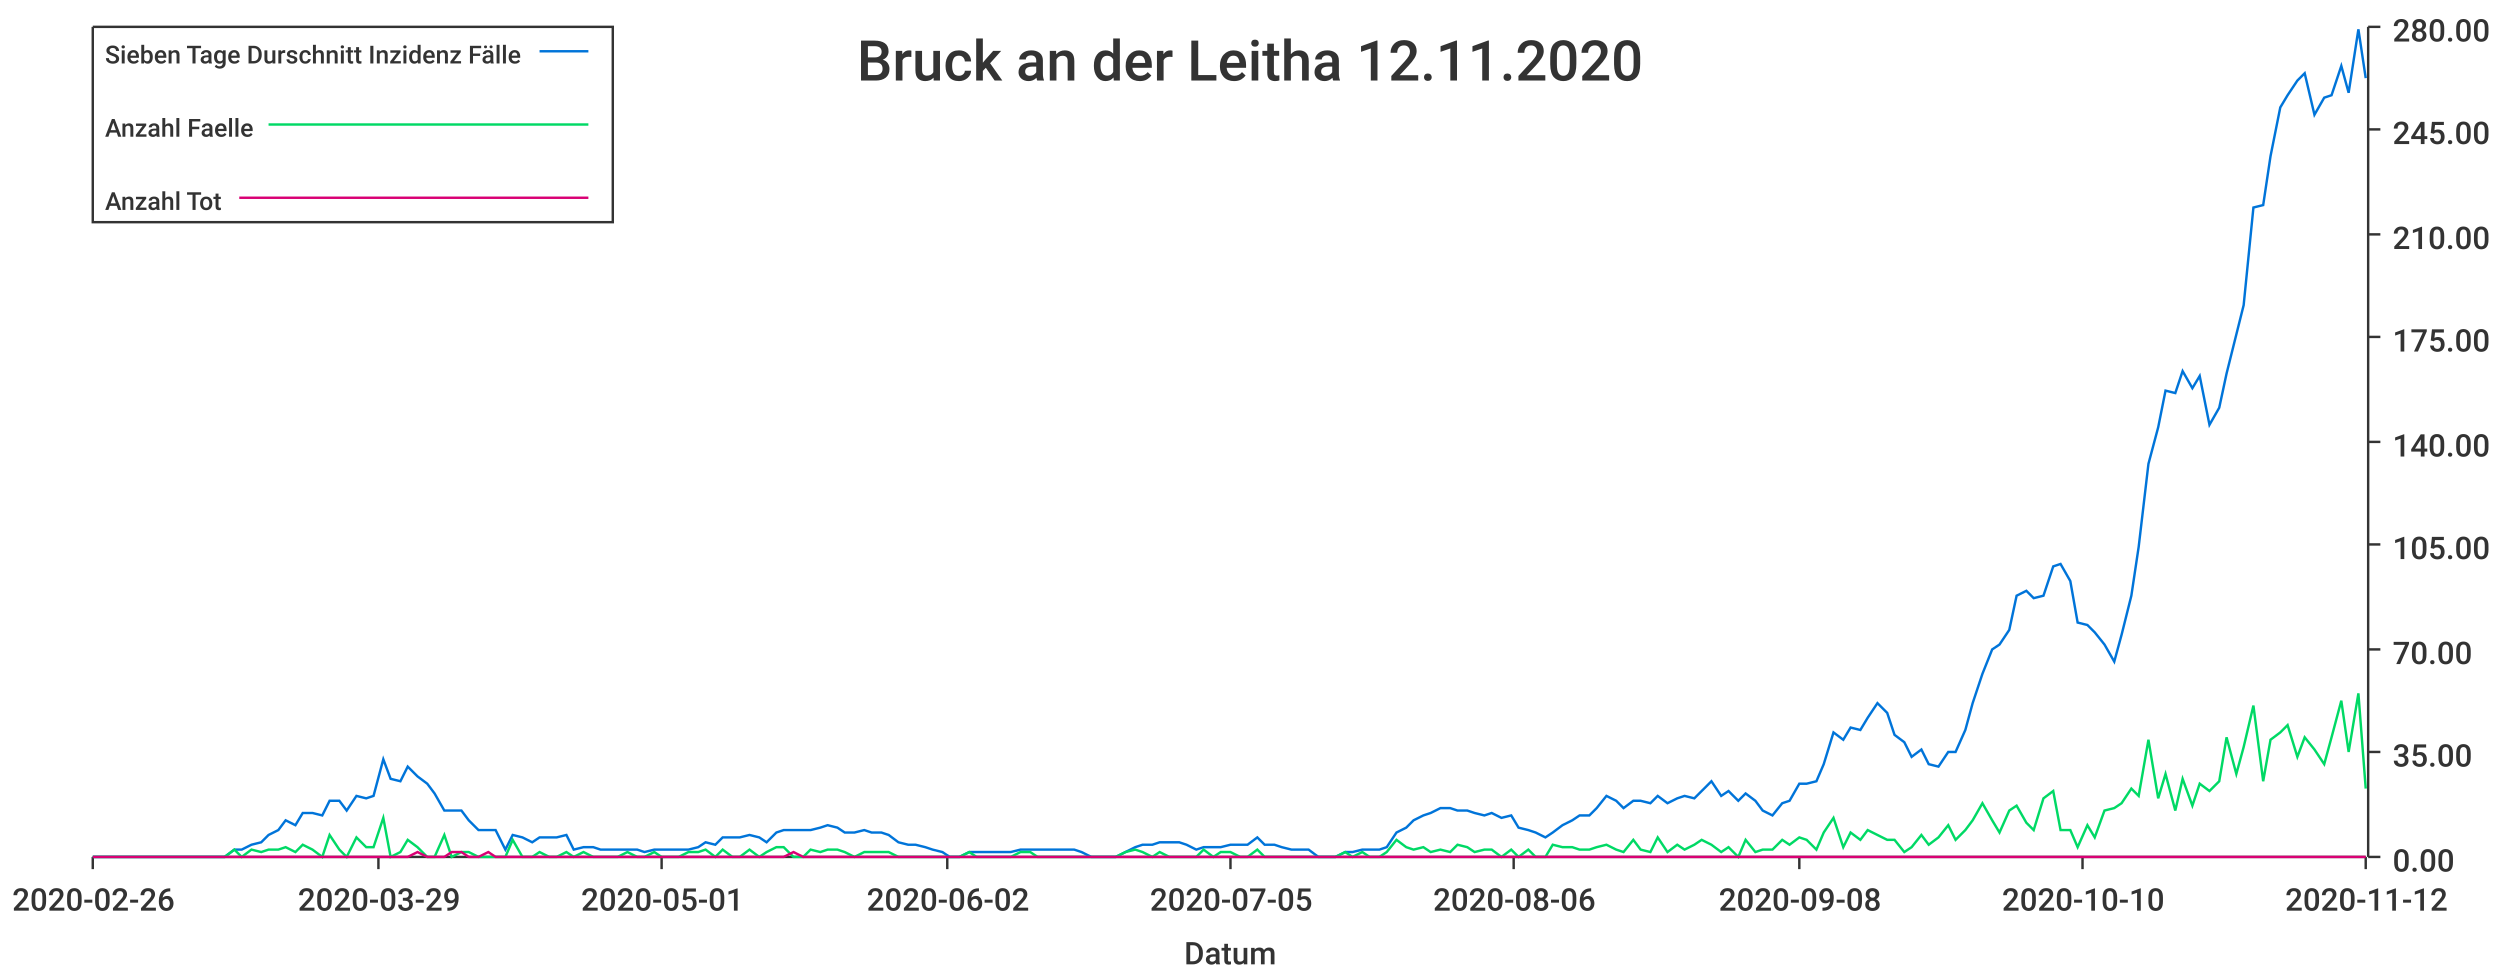
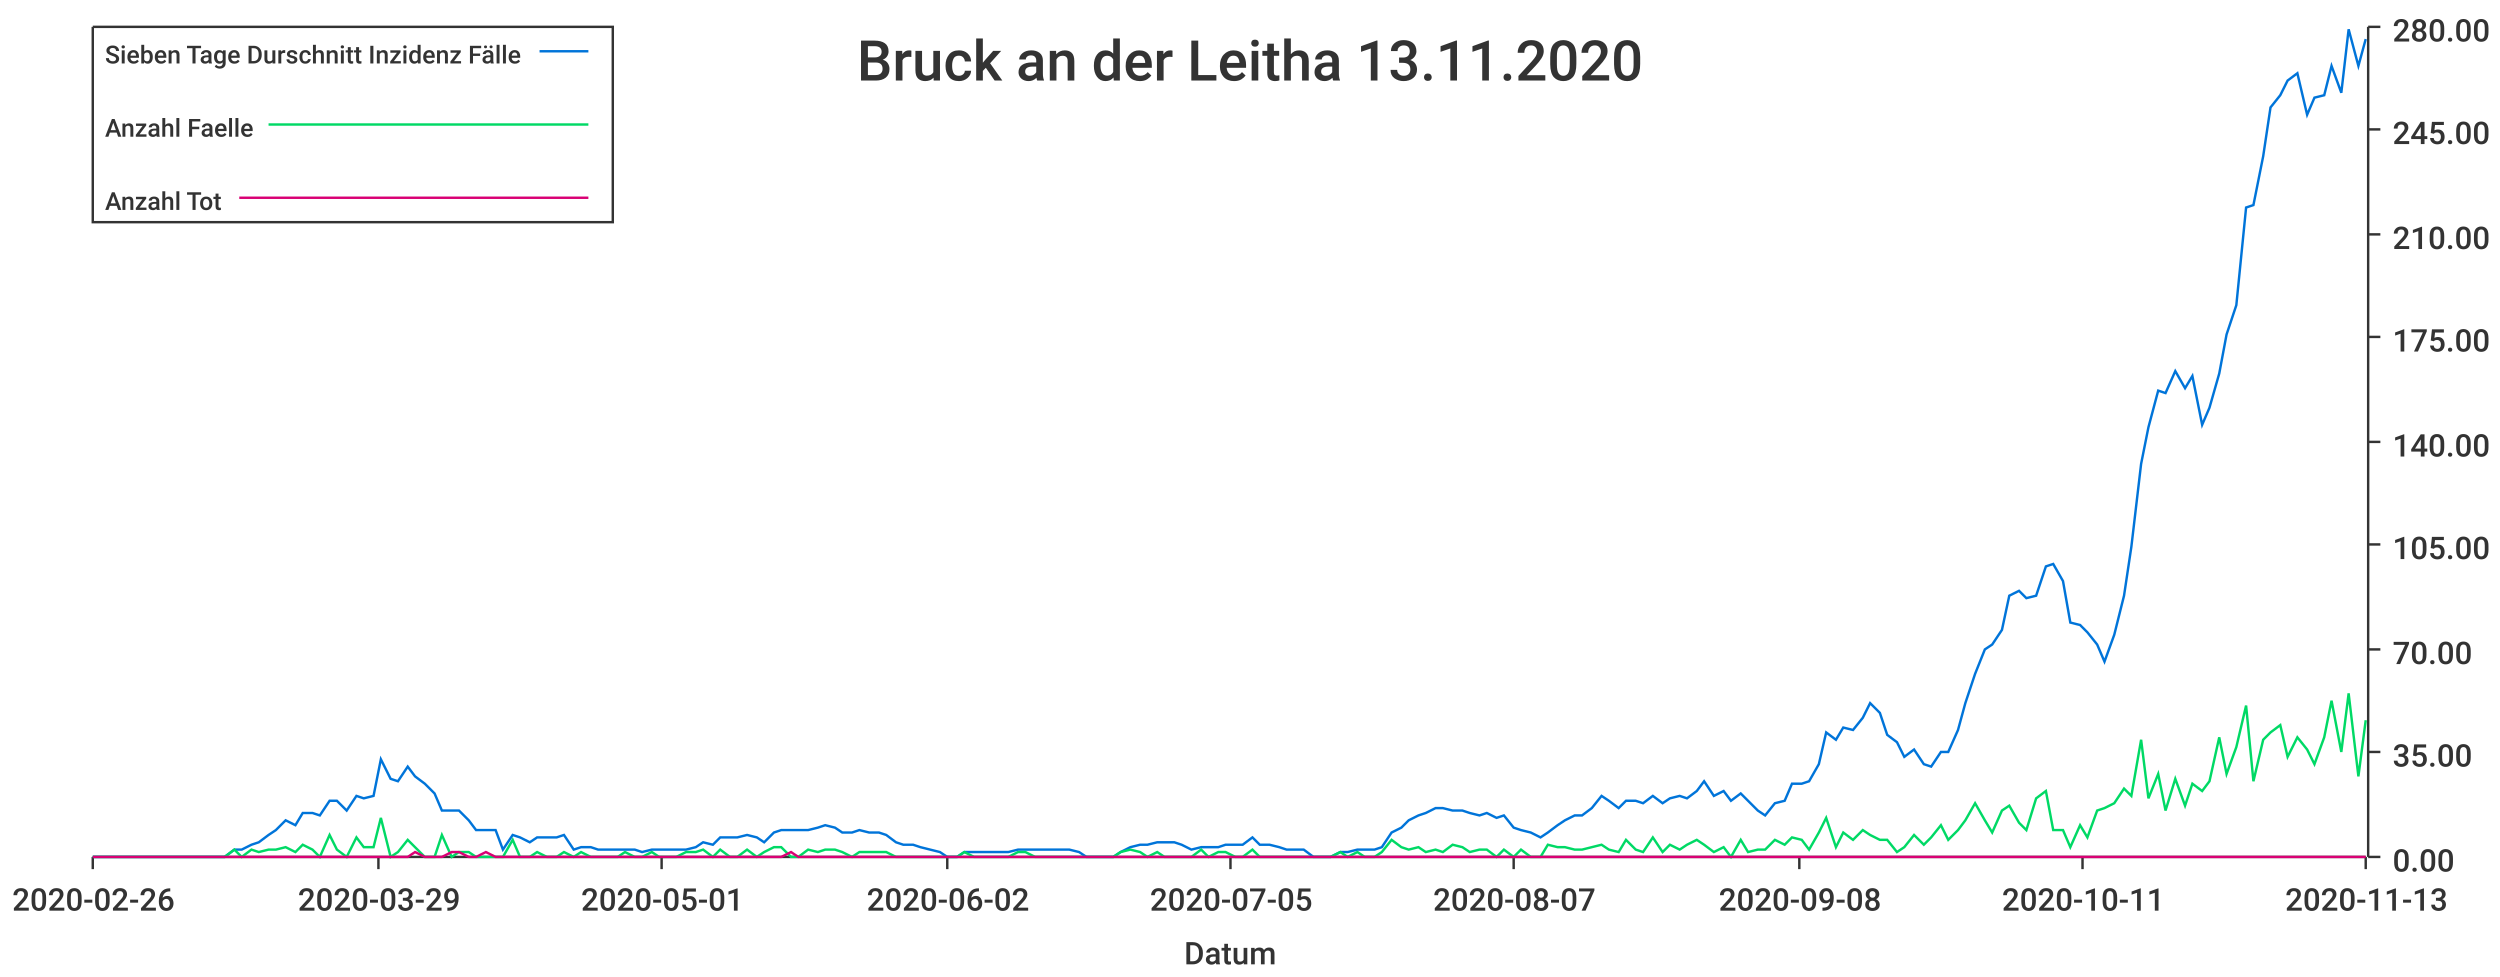
<svg xmlns="http://www.w3.org/2000/svg" width="1024" height="400">\n<path d="M 0 0 L 1024 0 L 1024 400 L 0 400 L 0 0" style="stroke-width:0;stroke:rgba(255,255,255,1.0);fill:rgba(255,255,255,1.0)" />
  <path d="M 38 11 L 969 11 L 969 351 L 38 351 L 38 11" style="stroke-width:0;stroke:rgba(255,255,255,1.0);fill:rgba(255,255,255,1.0)" />
  <path d="M 38 351 L 969 351" style="stroke-width:1;stroke:rgba(51,51,51,1.0);fill:none" />
  <path d="M 38 351 L 38 356" style="stroke-width:1;stroke:rgba(51,51,51,1.0);fill:none" />
  <text x="5" y="373" style="stroke-width:0;stroke:none;fill:rgba(51,51,51,1.0);font-size:12.8px;font-family:'Roboto Medium',sans-serif">2020-02-26</text>
  <path d="M 155 351 L 155 356" style="stroke-width:1;stroke:rgba(51,51,51,1.0);fill:none" />
  <text x="122" y="373" style="stroke-width:0;stroke:none;fill:rgba(51,51,51,1.0);font-size:12.8px;font-family:'Roboto Medium',sans-serif">2020-03-29</text>
  <path d="M 271 351 L 271 356" style="stroke-width:1;stroke:rgba(51,51,51,1.0);fill:none" />
  <text x="238" y="373" style="stroke-width:0;stroke:none;fill:rgba(51,51,51,1.0);font-size:12.8px;font-family:'Roboto Medium',sans-serif">2020-05-01</text>
  <path d="M 388 351 L 388 356" style="stroke-width:1;stroke:rgba(51,51,51,1.0);fill:none" />
  <text x="355" y="373" style="stroke-width:0;stroke:none;fill:rgba(51,51,51,1.0);font-size:12.8px;font-family:'Roboto Medium',sans-serif">2020-06-02</text>
  <path d="M 504 351 L 504 356" style="stroke-width:1;stroke:rgba(51,51,51,1.0);fill:none" />
  <text x="471" y="373" style="stroke-width:0;stroke:none;fill:rgba(51,51,51,1.0);font-size:12.8px;font-family:'Roboto Medium',sans-serif">2020-07-05</text>
  <path d="M 620 351 L 620 356" style="stroke-width:1;stroke:rgba(51,51,51,1.0);fill:none" />
-   <text x="587" y="373" style="stroke-width:0;stroke:none;fill:rgba(51,51,51,1.0);font-size:12.8px;font-family:'Roboto Medium',sans-serif">2020-08-06</text>
+   <text x="587" y="373" style="stroke-width:0;stroke:none;fill:rgba(51,51,51,1.0);font-size:12.8px;font-family:'Roboto Medium',sans-serif">2020-08-07</text>
  <path d="M 737 351 L 737 356" style="stroke-width:1;stroke:rgba(51,51,51,1.0);fill:none" />
  <text x="704" y="373" style="stroke-width:0;stroke:none;fill:rgba(51,51,51,1.0);font-size:12.8px;font-family:'Roboto Medium',sans-serif">2020-09-08</text>
  <path d="M 853 351 L 853 356" style="stroke-width:1;stroke:rgba(51,51,51,1.0);fill:none" />
-   <text x="820" y="373" style="stroke-width:0;stroke:none;fill:rgba(51,51,51,1.0);font-size:12.8px;font-family:'Roboto Medium',sans-serif">2020-10-10</text>
+   <text x="820" y="373" style="stroke-width:0;stroke:none;fill:rgba(51,51,51,1.0);font-size:12.8px;font-family:'Roboto Medium',sans-serif">2020-10-11</text>
  <path d="M 969 351 L 969 356" style="stroke-width:1;stroke:rgba(51,51,51,1.0);fill:none" />
-   <text x="936" y="373" style="stroke-width:0;stroke:none;fill:rgba(51,51,51,1.0);font-size:12.8px;font-family:'Roboto Medium',sans-serif">2020-11-12</text>
+   <text x="936" y="373" style="stroke-width:0;stroke:none;fill:rgba(51,51,51,1.0);font-size:12.8px;font-family:'Roboto Medium',sans-serif">2020-11-13</text>
  <text x="485" y="395" style="stroke-width:0;stroke:none;fill:rgba(51,51,51,1.0);font-size:12.8px;font-family:'Roboto Medium',sans-serif">Datum</text>
  <path d="M 970 351 L 970 11" style="stroke-width:1;stroke:rgba(51,51,51,1.0);fill:none" />
  <path d="M 970 351 L 975 351" style="stroke-width:1;stroke:rgba(51,51,51,1.0);fill:none" />
  <text x="980" y="357" style="stroke-width:0;stroke:none;fill:rgba(51,51,51,1.0);font-size:12.8px;font-family:'Roboto Medium',sans-serif">0.00</text>
  <path d="M 970 308 L 975 308" style="stroke-width:1;stroke:rgba(51,51,51,1.0);fill:none" />
  <text x="980" y="314" style="stroke-width:0;stroke:none;fill:rgba(51,51,51,1.0);font-size:12.8px;font-family:'Roboto Medium',sans-serif">35.00</text>
  <path d="M 970 266 L 975 266" style="stroke-width:1;stroke:rgba(51,51,51,1.0);fill:none" />
  <text x="980" y="272" style="stroke-width:0;stroke:none;fill:rgba(51,51,51,1.0);font-size:12.8px;font-family:'Roboto Medium',sans-serif">70.00</text>
  <path d="M 970 223 L 975 223" style="stroke-width:1;stroke:rgba(51,51,51,1.0);fill:none" />
  <text x="980" y="229" style="stroke-width:0;stroke:none;fill:rgba(51,51,51,1.0);font-size:12.8px;font-family:'Roboto Medium',sans-serif">105.00</text>
  <path d="M 970 181 L 975 181" style="stroke-width:1;stroke:rgba(51,51,51,1.0);fill:none" />
  <text x="980" y="187" style="stroke-width:0;stroke:none;fill:rgba(51,51,51,1.0);font-size:12.8px;font-family:'Roboto Medium',sans-serif">140.00</text>
  <path d="M 970 138 L 975 138" style="stroke-width:1;stroke:rgba(51,51,51,1.0);fill:none" />
  <text x="980" y="144" style="stroke-width:0;stroke:none;fill:rgba(51,51,51,1.0);font-size:12.8px;font-family:'Roboto Medium',sans-serif">175.00</text>
  <path d="M 970 96 L 975 96" style="stroke-width:1;stroke:rgba(51,51,51,1.0);fill:none" />
  <text x="980" y="102" style="stroke-width:0;stroke:none;fill:rgba(51,51,51,1.0);font-size:12.8px;font-family:'Roboto Medium',sans-serif">210.00</text>
  <path d="M 970 53 L 975 53" style="stroke-width:1;stroke:rgba(51,51,51,1.0);fill:none" />
  <text x="980" y="59" style="stroke-width:0;stroke:none;fill:rgba(51,51,51,1.0);font-size:12.8px;font-family:'Roboto Medium',sans-serif">245.00</text>
  <path d="M 970 11 L 975 11" style="stroke-width:1;stroke:rgba(51,51,51,1.0);fill:none" />
  <text x="980" y="17" style="stroke-width:0;stroke:none;fill:rgba(51,51,51,1.0);font-size:12.8px;font-family:'Roboto Medium',sans-serif">280.00</text>
-   <path d="M 38 351 L 42 351 L 46 351 L 49 351 L 53 351 L 56 351 L 60 351 L 64 351 L 67 351 L 71 351 L 74 351 L 78 351 L 81 351 L 85 351 L 89 351 L 92 351 L 96 348 L 99 348 L 103 346 L 107 345 L 110 342 L 114 340 L 117 336 L 121 338 L 124 333 L 128 333 L 132 334 L 135 328 L 139 328 L 142 332 L 146 326 L 150 327 L 153 326 L 157 311 L 160 319 L 164 320 L 167 314 L 171 318 L 175 321 L 178 325 L 182 332 L 185 332 L 189 332 L 192 336 L 196 340 L 200 340 L 203 340 L 207 348 L 210 342 L 214 343 L 218 345 L 221 343 L 225 343 L 228 343 L 232 342 L 235 348 L 239 347 L 243 347 L 246 348 L 250 348 L 253 348 L 257 348 L 261 348 L 264 349 L 268 348 L 271 348 L 275 348 L 278 348 L 282 348 L 286 347 L 289 345 L 293 346 L 296 343 L 300 343 L 303 343 L 307 342 L 311 343 L 314 345 L 318 341 L 321 340 L 325 340 L 329 340 L 332 340 L 336 339 L 339 338 L 343 339 L 346 341 L 350 341 L 354 340 L 357 341 L 361 341 L 364 342 L 368 345 L 372 346 L 375 346 L 379 347 L 382 348 L 386 349 L 389 351 L 393 351 L 397 349 L 400 349 L 404 349 L 407 349 L 411 349 L 414 349 L 418 348 L 422 348 L 425 348 L 429 348 L 432 348 L 436 348 L 440 348 L 443 349 L 447 351 L 450 351 L 454 351 L 457 351 L 461 349 L 465 347 L 468 346 L 472 346 L 475 345 L 479 345 L 483 345 L 486 346 L 490 348 L 493 347 L 497 347 L 500 347 L 504 346 L 508 346 L 511 346 L 515 343 L 518 346 L 522 346 L 525 347 L 529 348 L 533 348 L 536 348 L 540 351 L 543 351 L 547 351 L 551 349 L 554 349 L 558 348 L 561 348 L 565 348 L 568 347 L 572 341 L 576 339 L 579 336 L 583 334 L 586 333 L 590 331 L 594 331 L 597 332 L 601 332 L 604 333 L 608 334 L 611 333 L 615 335 L 619 334 L 622 339 L 626 340 L 629 341 L 633 343 L 636 341 L 640 338 L 644 336 L 647 334 L 651 334 L 654 331 L 658 326 L 662 328 L 665 331 L 669 328 L 672 328 L 676 329 L 679 326 L 683 329 L 687 327 L 690 326 L 694 327 L 697 324 L 701 320 L 705 326 L 708 324 L 712 328 L 715 325 L 719 328 L 722 332 L 726 334 L 730 329 L 733 328 L 737 321 L 740 321 L 744 320 L 747 313 L 751 300 L 755 303 L 758 298 L 762 299 L 765 294 L 769 288 L 773 292 L 776 301 L 780 304 L 783 310 L 787 307 L 790 313 L 794 314 L 798 308 L 801 308 L 805 299 L 808 288 L 812 276 L 816 266 L 819 264 L 823 258 L 826 244 L 830 242 L 833 245 L 837 244 L 841 232 L 844 231 L 848 238 L 851 255 L 855 256 L 858 259 L 862 264 L 866 271 L 869 260 L 873 244 L 876 224 L 880 190 L 884 175 L 887 160 L 891 161 L 894 152 L 898 159 L 901 154 L 905 174 L 909 167 L 912 153 L 916 137 L 919 125 L 923 85 L 927 84 L 930 64 L 934 44 L 937 39 L 941 33 L 944 30 L 948 47 L 952 40 L 955 39 L 959 27 L 962 38 L 966 12 L 969 32" style="stroke-width:1;stroke:rgba(0,116,217,1.0);fill:none" />
-   <path d="M 38 351 L 42 351 L 46 351 L 49 351 L 53 351 L 56 351 L 60 351 L 64 351 L 67 351 L 71 351 L 74 351 L 78 351 L 81 351 L 85 351 L 89 351 L 92 351 L 96 348 L 99 351 L 103 348 L 107 349 L 110 348 L 114 348 L 117 347 L 121 349 L 124 346 L 128 348 L 132 351 L 135 342 L 139 348 L 142 351 L 146 343 L 150 347 L 153 347 L 157 335 L 160 351 L 164 349 L 167 344 L 171 347 L 175 351 L 178 351 L 182 342 L 185 351 L 189 349 L 192 349 L 196 351 L 200 351 L 203 351 L 207 351 L 210 344 L 214 351 L 218 351 L 221 349 L 225 351 L 228 351 L 232 349 L 235 351 L 239 349 L 243 351 L 246 351 L 250 351 L 253 351 L 257 349 L 261 351 L 264 351 L 268 349 L 271 351 L 275 351 L 278 351 L 282 349 L 286 349 L 289 348 L 293 351 L 296 348 L 300 351 L 303 351 L 307 348 L 311 351 L 314 349 L 318 347 L 321 347 L 325 351 L 329 351 L 332 348 L 336 349 L 339 348 L 343 348 L 346 349 L 350 351 L 354 349 L 357 349 L 361 349 L 364 349 L 368 351 L 372 351 L 375 351 L 379 351 L 382 351 L 386 351 L 389 351 L 393 351 L 397 349 L 400 351 L 404 351 L 407 351 L 411 351 L 414 351 L 418 349 L 422 349 L 425 351 L 429 351 L 432 351 L 436 351 L 440 351 L 443 351 L 447 351 L 450 351 L 454 351 L 457 351 L 461 349 L 465 348 L 468 349 L 472 351 L 475 349 L 479 351 L 483 351 L 486 351 L 490 351 L 493 348 L 497 351 L 500 349 L 504 349 L 508 351 L 511 351 L 515 348 L 518 351 L 522 351 L 525 351 L 529 351 L 533 351 L 536 351 L 540 351 L 543 351 L 547 351 L 551 349 L 554 351 L 558 349 L 561 351 L 565 351 L 568 349 L 572 344 L 576 347 L 579 348 L 583 347 L 586 349 L 590 348 L 594 349 L 597 346 L 601 347 L 604 349 L 608 348 L 611 348 L 615 351 L 619 348 L 622 351 L 626 348 L 629 351 L 633 351 L 636 346 L 640 347 L 644 347 L 647 348 L 651 348 L 654 347 L 658 346 L 662 348 L 665 349 L 669 344 L 672 348 L 676 349 L 679 343 L 683 349 L 687 346 L 690 348 L 694 346 L 697 344 L 701 346 L 705 349 L 708 347 L 712 351 L 715 344 L 719 349 L 722 348 L 726 348 L 730 344 L 733 346 L 737 343 L 740 344 L 744 348 L 747 341 L 751 335 L 755 347 L 758 341 L 762 344 L 765 340 L 769 342 L 773 344 L 776 344 L 780 349 L 783 347 L 787 342 L 790 346 L 794 343 L 798 338 L 801 344 L 805 340 L 808 336 L 812 329 L 816 336 L 819 341 L 823 332 L 826 330 L 830 337 L 833 340 L 837 327 L 841 324 L 844 340 L 848 340 L 851 347 L 855 338 L 858 343 L 862 332 L 866 331 L 869 329 L 873 323 L 876 326 L 880 303 L 884 327 L 887 317 L 891 332 L 894 319 L 898 330 L 901 321 L 905 324 L 909 320 L 912 302 L 916 317 L 919 306 L 923 289 L 927 320 L 930 303 L 934 300 L 937 297 L 941 310 L 944 302 L 948 307 L 952 313 L 955 302 L 959 287 L 962 308 L 966 284 L 969 323" style="stroke-width:1;stroke:rgba(0,217,101,1.0);fill:none" />
-   <path d="M 38 351 L 42 351 L 46 351 L 49 351 L 53 351 L 56 351 L 60 351 L 64 351 L 67 351 L 71 351 L 74 351 L 78 351 L 81 351 L 85 351 L 89 351 L 92 351 L 96 351 L 99 351 L 103 351 L 107 351 L 110 351 L 114 351 L 117 351 L 121 351 L 124 351 L 128 351 L 132 351 L 135 351 L 139 351 L 142 351 L 146 351 L 150 351 L 153 351 L 157 351 L 160 351 L 164 351 L 167 351 L 171 349 L 175 351 L 178 351 L 182 351 L 185 349 L 189 349 L 192 351 L 196 351 L 200 349 L 203 351 L 207 351 L 210 351 L 214 351 L 218 351 L 221 351 L 225 351 L 228 351 L 232 351 L 235 351 L 239 351 L 243 351 L 246 351 L 250 351 L 253 351 L 257 351 L 261 351 L 264 351 L 268 351 L 271 351 L 275 351 L 278 351 L 282 351 L 286 351 L 289 351 L 293 351 L 296 351 L 300 351 L 303 351 L 307 351 L 311 351 L 314 351 L 318 351 L 321 351 L 325 349 L 329 351 L 332 351 L 336 351 L 339 351 L 343 351 L 346 351 L 350 351 L 354 351 L 357 351 L 361 351 L 364 351 L 368 351 L 372 351 L 375 351 L 379 351 L 382 351 L 386 351 L 389 351 L 393 351 L 397 351 L 400 351 L 404 351 L 407 351 L 411 351 L 414 351 L 418 351 L 422 351 L 425 351 L 429 351 L 432 351 L 436 351 L 440 351 L 443 351 L 447 351 L 450 351 L 454 351 L 457 351 L 461 351 L 465 351 L 468 351 L 472 351 L 475 351 L 479 351 L 483 351 L 486 351 L 490 351 L 493 351 L 497 351 L 500 351 L 504 351 L 508 351 L 511 351 L 515 351 L 518 351 L 522 351 L 525 351 L 529 351 L 533 351 L 536 351 L 540 351 L 543 351 L 547 351 L 551 351 L 554 351 L 558 351 L 561 351 L 565 351 L 568 351 L 572 351 L 576 351 L 579 351 L 583 351 L 586 351 L 590 351 L 594 351 L 597 351 L 601 351 L 604 351 L 608 351 L 611 351 L 615 351 L 619 351 L 622 351 L 626 351 L 629 351 L 633 351 L 636 351 L 640 351 L 644 351 L 647 351 L 651 351 L 654 351 L 658 351 L 662 351 L 665 351 L 669 351 L 672 351 L 676 351 L 679 351 L 683 351 L 687 351 L 690 351 L 694 351 L 697 351 L 701 351 L 705 351 L 708 351 L 712 351 L 715 351 L 719 351 L 722 351 L 726 351 L 730 351 L 733 351 L 737 351 L 740 351 L 744 351 L 747 351 L 751 351 L 755 351 L 758 351 L 762 351 L 765 351 L 769 351 L 773 351 L 776 351 L 780 351 L 783 351 L 787 351 L 790 351 L 794 351 L 798 351 L 801 351 L 805 351 L 808 351 L 812 351 L 816 351 L 819 351 L 823 351 L 826 351 L 830 351 L 833 351 L 837 351 L 841 351 L 844 351 L 848 351 L 851 351 L 855 351 L 858 351 L 862 351 L 866 351 L 869 351 L 873 351 L 876 351 L 880 351 L 884 351 L 887 351 L 891 351 L 894 351 L 898 351 L 901 351 L 905 351 L 909 351 L 912 351 L 916 351 L 919 351 L 923 351 L 927 351 L 930 351 L 934 351 L 937 351 L 941 351 L 944 351 L 948 351 L 952 351 L 955 351 L 959 351 L 962 351 L 966 351 L 969 351" style="stroke-width:1;stroke:rgba(217,0,116,1.0);fill:none" />
-   <text x="351" y="33" style="stroke-width:0;stroke:none;fill:rgba(51,51,51,1.0);font-size:23.0px;font-family:'Roboto Medium',sans-serif">Bruck an der Leitha 12.11.2020</text>
+   <path d="M 38 351 L 42 351 L 46 351 L 49 351 L 53 351 L 56 351 L 60 351 L 63 351 L 67 351 L 71 351 L 74 351 L 78 351 L 81 351 L 85 351 L 88 351 L 92 351 L 96 348 L 99 348 L 103 346 L 106 345 L 110 342 L 113 340 L 117 336 L 121 338 L 124 333 L 128 333 L 131 334 L 135 328 L 138 328 L 142 332 L 146 326 L 149 327 L 153 326 L 156 311 L 160 319 L 163 320 L 167 314 L 170 318 L 174 321 L 178 325 L 181 332 L 185 332 L 188 332 L 192 336 L 195 340 L 199 340 L 203 340 L 206 348 L 210 342 L 213 343 L 217 345 L 220 343 L 224 343 L 228 343 L 231 342 L 235 348 L 238 347 L 242 347 L 245 348 L 249 348 L 253 348 L 256 348 L 260 348 L 263 349 L 267 348 L 270 348 L 274 348 L 277 348 L 281 348 L 285 347 L 288 345 L 292 346 L 295 343 L 299 343 L 302 343 L 306 342 L 310 343 L 313 345 L 317 341 L 320 340 L 324 340 L 327 340 L 331 340 L 335 339 L 338 338 L 342 339 L 345 341 L 349 341 L 352 340 L 356 341 L 360 341 L 363 342 L 367 345 L 370 346 L 374 346 L 377 347 L 381 348 L 385 349 L 388 351 L 392 351 L 395 349 L 399 349 L 402 349 L 406 349 L 409 349 L 413 349 L 417 348 L 420 348 L 424 348 L 427 348 L 431 348 L 434 348 L 438 348 L 442 349 L 445 351 L 449 351 L 452 351 L 456 351 L 459 349 L 463 347 L 467 346 L 470 346 L 474 345 L 477 345 L 481 345 L 484 346 L 488 348 L 492 347 L 495 347 L 499 347 L 502 346 L 506 346 L 509 346 L 513 343 L 516 346 L 520 346 L 524 347 L 527 348 L 531 348 L 534 348 L 538 351 L 541 351 L 545 351 L 549 349 L 552 349 L 556 348 L 559 348 L 563 348 L 566 347 L 570 341 L 574 339 L 577 336 L 581 334 L 584 333 L 588 331 L 591 331 L 595 332 L 599 332 L 602 333 L 606 334 L 609 333 L 613 335 L 616 334 L 620 339 L 623 340 L 627 341 L 631 343 L 634 341 L 638 338 L 641 336 L 645 334 L 648 334 L 652 331 L 656 326 L 659 328 L 663 331 L 666 328 L 670 328 L 673 329 L 677 326 L 681 329 L 684 327 L 688 326 L 691 327 L 695 324 L 698 320 L 702 326 L 706 324 L 709 328 L 713 325 L 716 328 L 720 332 L 723 334 L 727 329 L 731 328 L 734 321 L 738 321 L 741 320 L 745 313 L 748 300 L 752 303 L 755 298 L 759 299 L 763 294 L 766 288 L 770 292 L 773 301 L 777 304 L 780 310 L 784 307 L 788 313 L 791 314 L 795 308 L 798 308 L 802 299 L 805 288 L 809 276 L 813 266 L 816 264 L 820 258 L 823 244 L 827 242 L 830 245 L 834 244 L 838 232 L 841 231 L 845 238 L 848 255 L 852 256 L 855 259 L 859 264 L 862 271 L 866 260 L 870 244 L 873 224 L 877 190 L 880 175 L 884 160 L 887 161 L 891 152 L 895 159 L 898 154 L 902 174 L 905 167 L 909 153 L 912 137 L 916 125 L 920 85 L 923 84 L 927 64 L 930 44 L 934 39 L 937 33 L 941 30 L 945 47 L 948 40 L 952 39 L 955 27 L 959 38 L 962 12 L 966 27 L 969 16" style="stroke-width:1;stroke:rgba(0,116,217,1.0);fill:none" />
+   <path d="M 38 351 L 42 351 L 46 351 L 49 351 L 53 351 L 56 351 L 60 351 L 63 351 L 67 351 L 71 351 L 74 351 L 78 351 L 81 351 L 85 351 L 88 351 L 92 351 L 96 348 L 99 351 L 103 348 L 106 349 L 110 348 L 113 348 L 117 347 L 121 349 L 124 346 L 128 348 L 131 351 L 135 342 L 138 348 L 142 351 L 146 343 L 149 347 L 153 347 L 156 335 L 160 351 L 163 349 L 167 344 L 170 347 L 174 351 L 178 351 L 181 342 L 185 351 L 188 349 L 192 349 L 195 351 L 199 351 L 203 351 L 206 351 L 210 344 L 213 351 L 217 351 L 220 349 L 224 351 L 228 351 L 231 349 L 235 351 L 238 349 L 242 351 L 245 351 L 249 351 L 253 351 L 256 349 L 260 351 L 263 351 L 267 349 L 270 351 L 274 351 L 277 351 L 281 349 L 285 349 L 288 348 L 292 351 L 295 348 L 299 351 L 302 351 L 306 348 L 310 351 L 313 349 L 317 347 L 320 347 L 324 351 L 327 351 L 331 348 L 335 349 L 338 348 L 342 348 L 345 349 L 349 351 L 352 349 L 356 349 L 360 349 L 363 349 L 367 351 L 370 351 L 374 351 L 377 351 L 381 351 L 385 351 L 388 351 L 392 351 L 395 349 L 399 351 L 402 351 L 406 351 L 409 351 L 413 351 L 417 349 L 420 349 L 424 351 L 427 351 L 431 351 L 434 351 L 438 351 L 442 351 L 445 351 L 449 351 L 452 351 L 456 351 L 459 349 L 463 348 L 467 349 L 470 351 L 474 349 L 477 351 L 481 351 L 484 351 L 488 351 L 492 348 L 495 351 L 499 349 L 502 349 L 506 351 L 509 351 L 513 348 L 516 351 L 520 351 L 524 351 L 527 351 L 531 351 L 534 351 L 538 351 L 541 351 L 545 351 L 549 349 L 552 351 L 556 349 L 559 351 L 563 351 L 566 349 L 570 344 L 574 347 L 577 348 L 581 347 L 584 349 L 588 348 L 591 349 L 595 346 L 599 347 L 602 349 L 606 348 L 609 348 L 613 351 L 616 348 L 620 351 L 623 348 L 627 351 L 631 351 L 634 346 L 638 347 L 641 347 L 645 348 L 648 348 L 652 347 L 656 346 L 659 348 L 663 349 L 666 344 L 670 348 L 673 349 L 677 343 L 681 349 L 684 346 L 688 348 L 691 346 L 695 344 L 698 346 L 702 349 L 706 347 L 709 351 L 713 344 L 716 349 L 720 348 L 723 348 L 727 344 L 731 346 L 734 343 L 738 344 L 741 348 L 745 341 L 748 335 L 752 347 L 755 341 L 759 344 L 763 340 L 766 342 L 770 344 L 773 344 L 777 349 L 780 347 L 784 342 L 788 346 L 791 343 L 795 338 L 798 344 L 802 340 L 805 336 L 809 329 L 813 336 L 816 341 L 820 332 L 823 330 L 827 337 L 830 340 L 834 327 L 838 324 L 841 340 L 845 340 L 848 347 L 852 338 L 855 343 L 859 332 L 862 331 L 866 329 L 870 323 L 873 326 L 877 303 L 880 327 L 884 317 L 887 332 L 891 319 L 895 330 L 898 321 L 902 324 L 905 320 L 909 302 L 912 317 L 916 306 L 920 289 L 923 320 L 927 303 L 930 300 L 934 297 L 937 310 L 941 302 L 945 307 L 948 313 L 952 302 L 955 287 L 959 308 L 962 284 L 966 318 L 969 295" style="stroke-width:1;stroke:rgba(0,217,101,1.0);fill:none" />
+   <path d="M 38 351 L 42 351 L 46 351 L 49 351 L 53 351 L 56 351 L 60 351 L 63 351 L 67 351 L 71 351 L 74 351 L 78 351 L 81 351 L 85 351 L 88 351 L 92 351 L 96 351 L 99 351 L 103 351 L 106 351 L 110 351 L 113 351 L 117 351 L 121 351 L 124 351 L 128 351 L 131 351 L 135 351 L 138 351 L 142 351 L 146 351 L 149 351 L 153 351 L 156 351 L 160 351 L 163 351 L 167 351 L 170 349 L 174 351 L 178 351 L 181 351 L 185 349 L 188 349 L 192 351 L 195 351 L 199 349 L 203 351 L 206 351 L 210 351 L 213 351 L 217 351 L 220 351 L 224 351 L 228 351 L 231 351 L 235 351 L 238 351 L 242 351 L 245 351 L 249 351 L 253 351 L 256 351 L 260 351 L 263 351 L 267 351 L 270 351 L 274 351 L 277 351 L 281 351 L 285 351 L 288 351 L 292 351 L 295 351 L 299 351 L 302 351 L 306 351 L 310 351 L 313 351 L 317 351 L 320 351 L 324 349 L 327 351 L 331 351 L 335 351 L 338 351 L 342 351 L 345 351 L 349 351 L 352 351 L 356 351 L 360 351 L 363 351 L 367 351 L 370 351 L 374 351 L 377 351 L 381 351 L 385 351 L 388 351 L 392 351 L 395 351 L 399 351 L 402 351 L 406 351 L 409 351 L 413 351 L 417 351 L 420 351 L 424 351 L 427 351 L 431 351 L 434 351 L 438 351 L 442 351 L 445 351 L 449 351 L 452 351 L 456 351 L 459 351 L 463 351 L 467 351 L 470 351 L 474 351 L 477 351 L 481 351 L 484 351 L 488 351 L 492 351 L 495 351 L 499 351 L 502 351 L 506 351 L 509 351 L 513 351 L 516 351 L 520 351 L 524 351 L 527 351 L 531 351 L 534 351 L 538 351 L 541 351 L 545 351 L 549 351 L 552 351 L 556 351 L 559 351 L 563 351 L 566 351 L 570 351 L 574 351 L 577 351 L 581 351 L 584 351 L 588 351 L 591 351 L 595 351 L 599 351 L 602 351 L 606 351 L 609 351 L 613 351 L 616 351 L 620 351 L 623 351 L 627 351 L 631 351 L 634 351 L 638 351 L 641 351 L 645 351 L 648 351 L 652 351 L 656 351 L 659 351 L 663 351 L 666 351 L 670 351 L 673 351 L 677 351 L 681 351 L 684 351 L 688 351 L 691 351 L 695 351 L 698 351 L 702 351 L 706 351 L 709 351 L 713 351 L 716 351 L 720 351 L 723 351 L 727 351 L 731 351 L 734 351 L 738 351 L 741 351 L 745 351 L 748 351 L 752 351 L 755 351 L 759 351 L 763 351 L 766 351 L 770 351 L 773 351 L 777 351 L 780 351 L 784 351 L 788 351 L 791 351 L 795 351 L 798 351 L 802 351 L 805 351 L 809 351 L 813 351 L 816 351 L 820 351 L 823 351 L 827 351 L 830 351 L 834 351 L 838 351 L 841 351 L 845 351 L 848 351 L 852 351 L 855 351 L 859 351 L 862 351 L 866 351 L 870 351 L 873 351 L 877 351 L 880 351 L 884 351 L 887 351 L 891 351 L 895 351 L 898 351 L 902 351 L 905 351 L 909 351 L 912 351 L 916 351 L 920 351 L 923 351 L 927 351 L 930 351 L 934 351 L 937 351 L 941 351 L 945 351 L 948 351 L 952 351 L 955 351 L 959 351 L 962 351 L 966 351 L 969 351" style="stroke-width:1;stroke:rgba(217,0,116,1.0);fill:none" />
+   <text x="351" y="33" style="stroke-width:0;stroke:none;fill:rgba(51,51,51,1.0);font-size:23.0px;font-family:'Roboto Medium',sans-serif">Bruck an der Leitha 13.11.2020</text>
  <path d="M 38 11 L 251 11 L 251 91 L 38 91 L 38 11" style="stroke-width:1;stroke:rgba(51,51,51,1.0);fill:rgba(255,255,255,1.0)" />
  <text x="43" y="26" style="stroke-width:0;stroke:none;fill:rgba(51,51,51,1.0);font-size:10.2px;font-family:'Roboto Medium',sans-serif">Sieben Tage Durschnitt Inzidenz Fälle</text>
  <path d="M 221 21 L 241 21" style="stroke-width:1;stroke:rgba(0,116,217,1.0);fill:none" />
  <text x="43" y="56" style="stroke-width:0;stroke:none;fill:rgba(51,51,51,1.0);font-size:10.2px;font-family:'Roboto Medium',sans-serif">Anzahl Faelle</text>
  <path d="M 110 51 L 241 51" style="stroke-width:1;stroke:rgba(0,217,101,1.0);fill:none" />
  <text x="43" y="86" style="stroke-width:0;stroke:none;fill:rgba(51,51,51,1.0);font-size:10.2px;font-family:'Roboto Medium',sans-serif">Anzahl Tot</text>
  <path d="M 98 81 L 241 81" style="stroke-width:1;stroke:rgba(217,0,116,1.0);fill:none" />
</svg>
